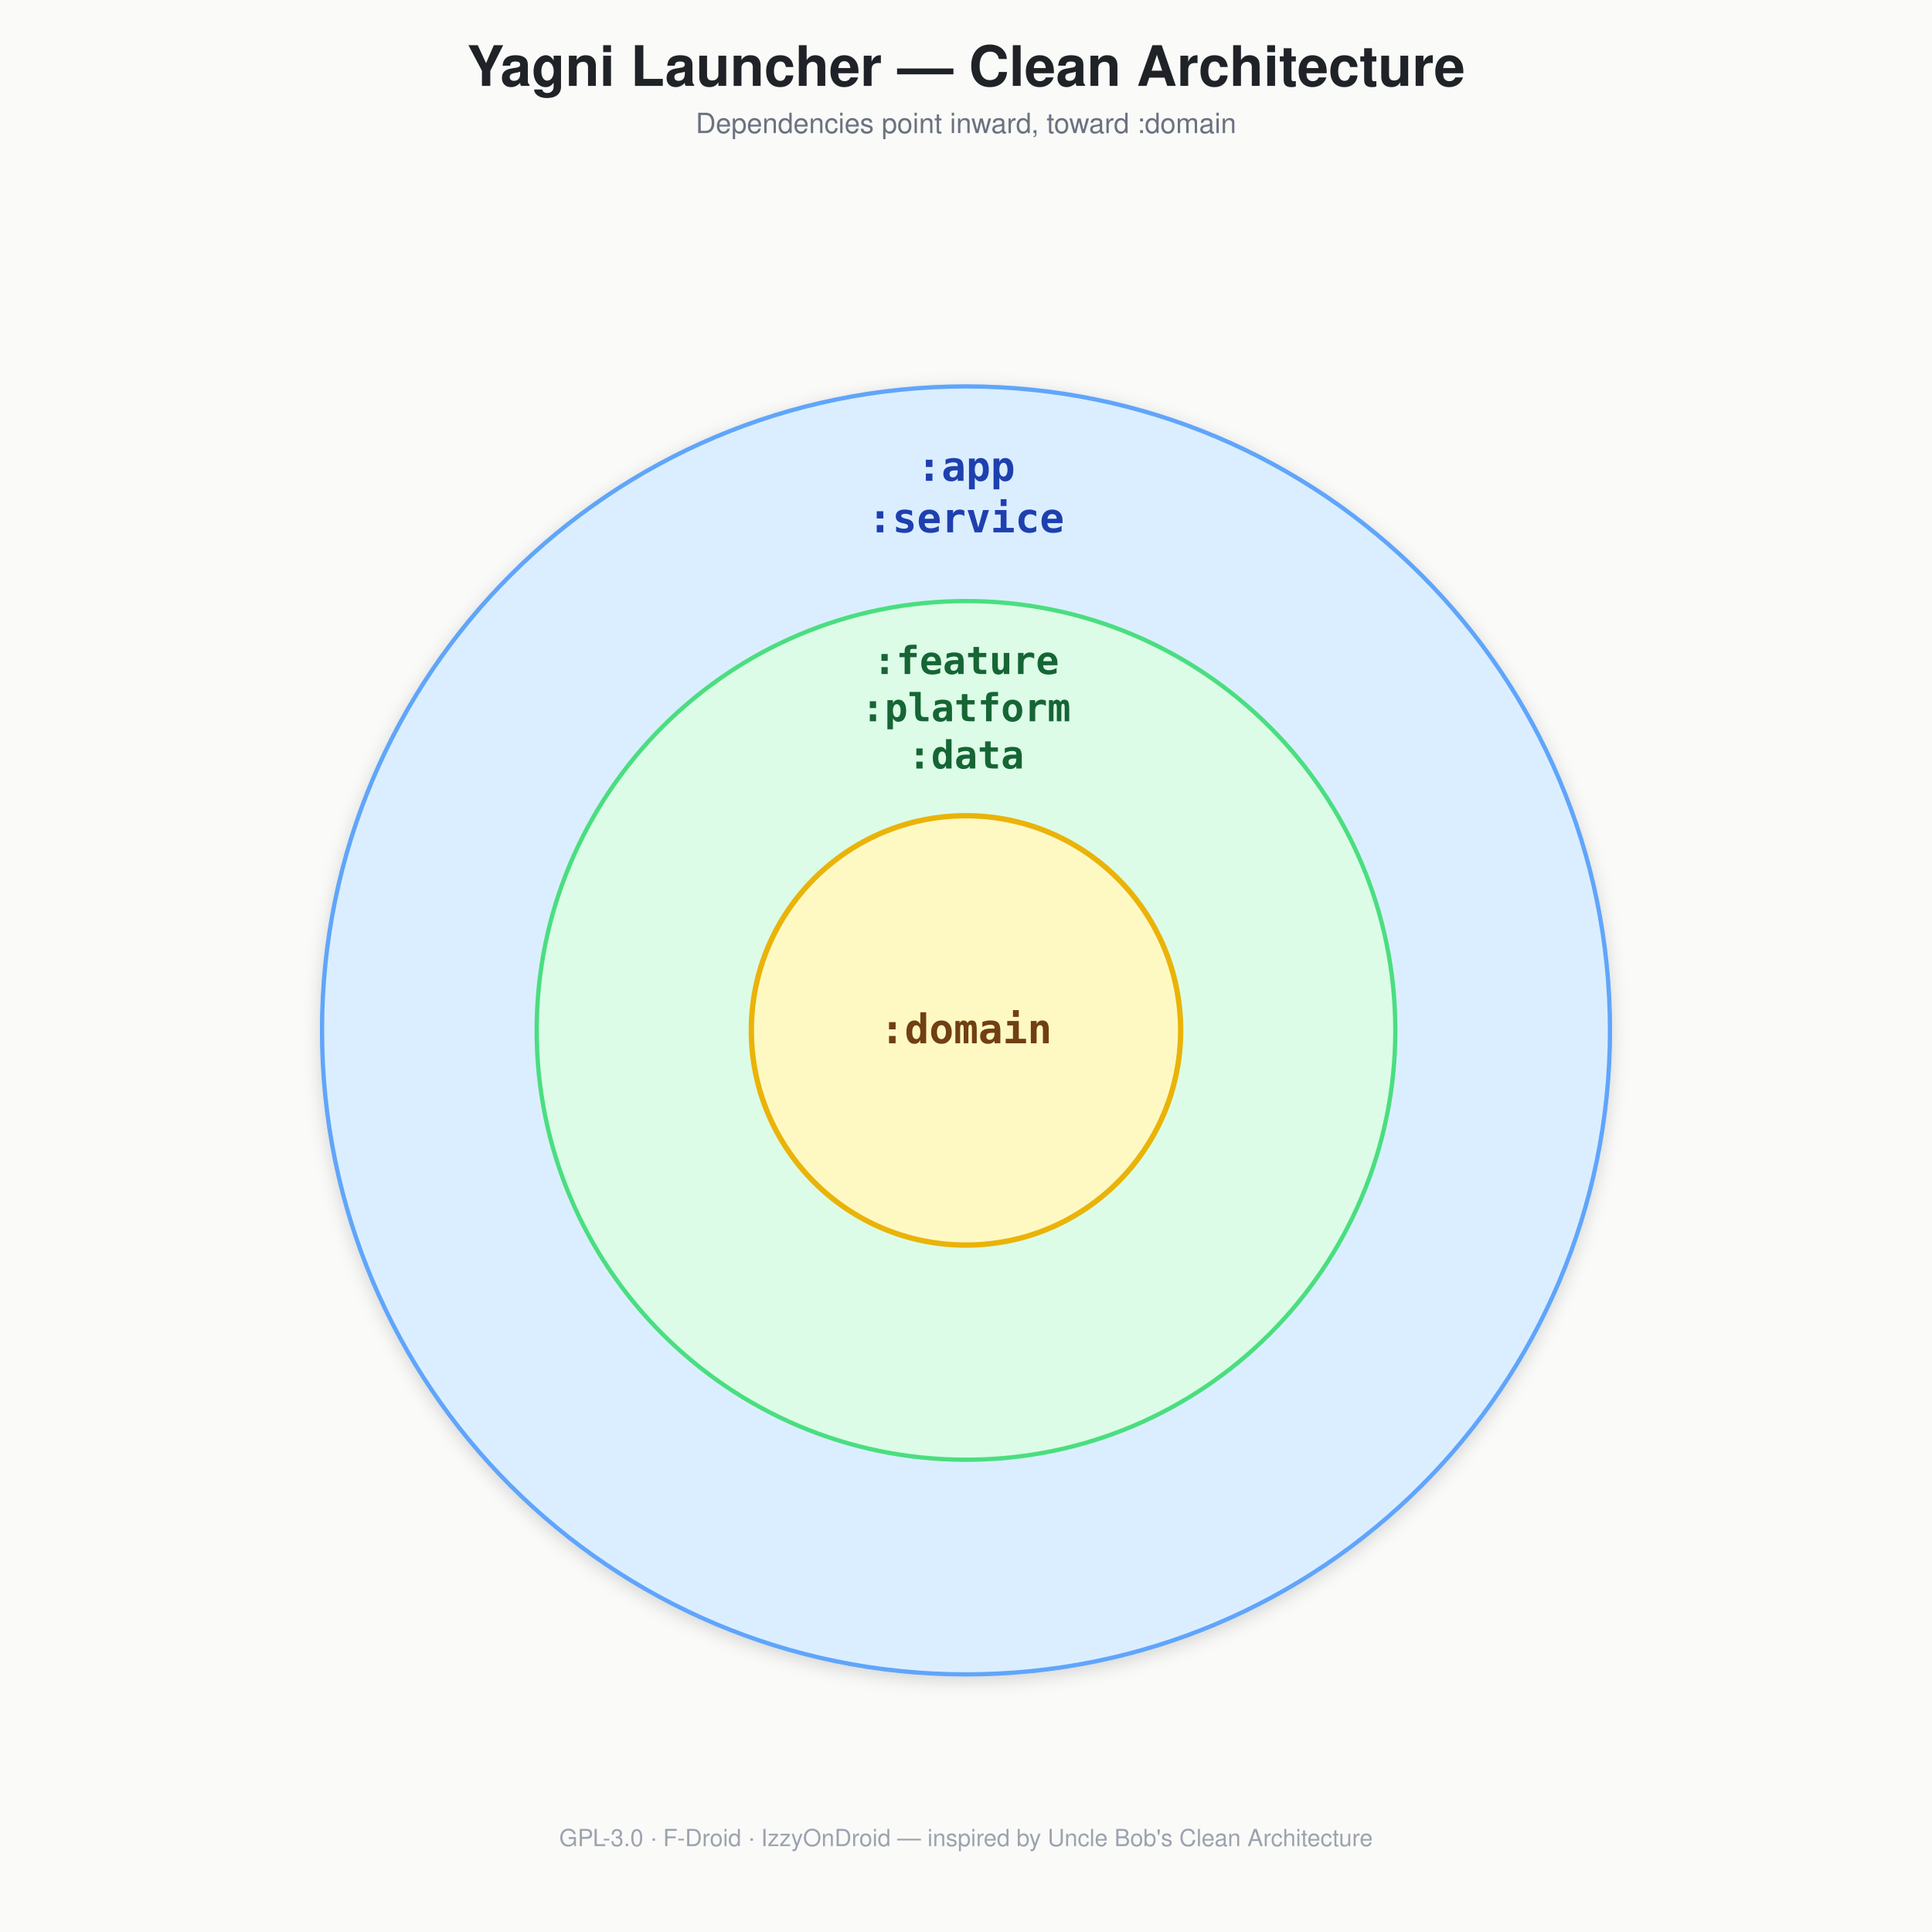
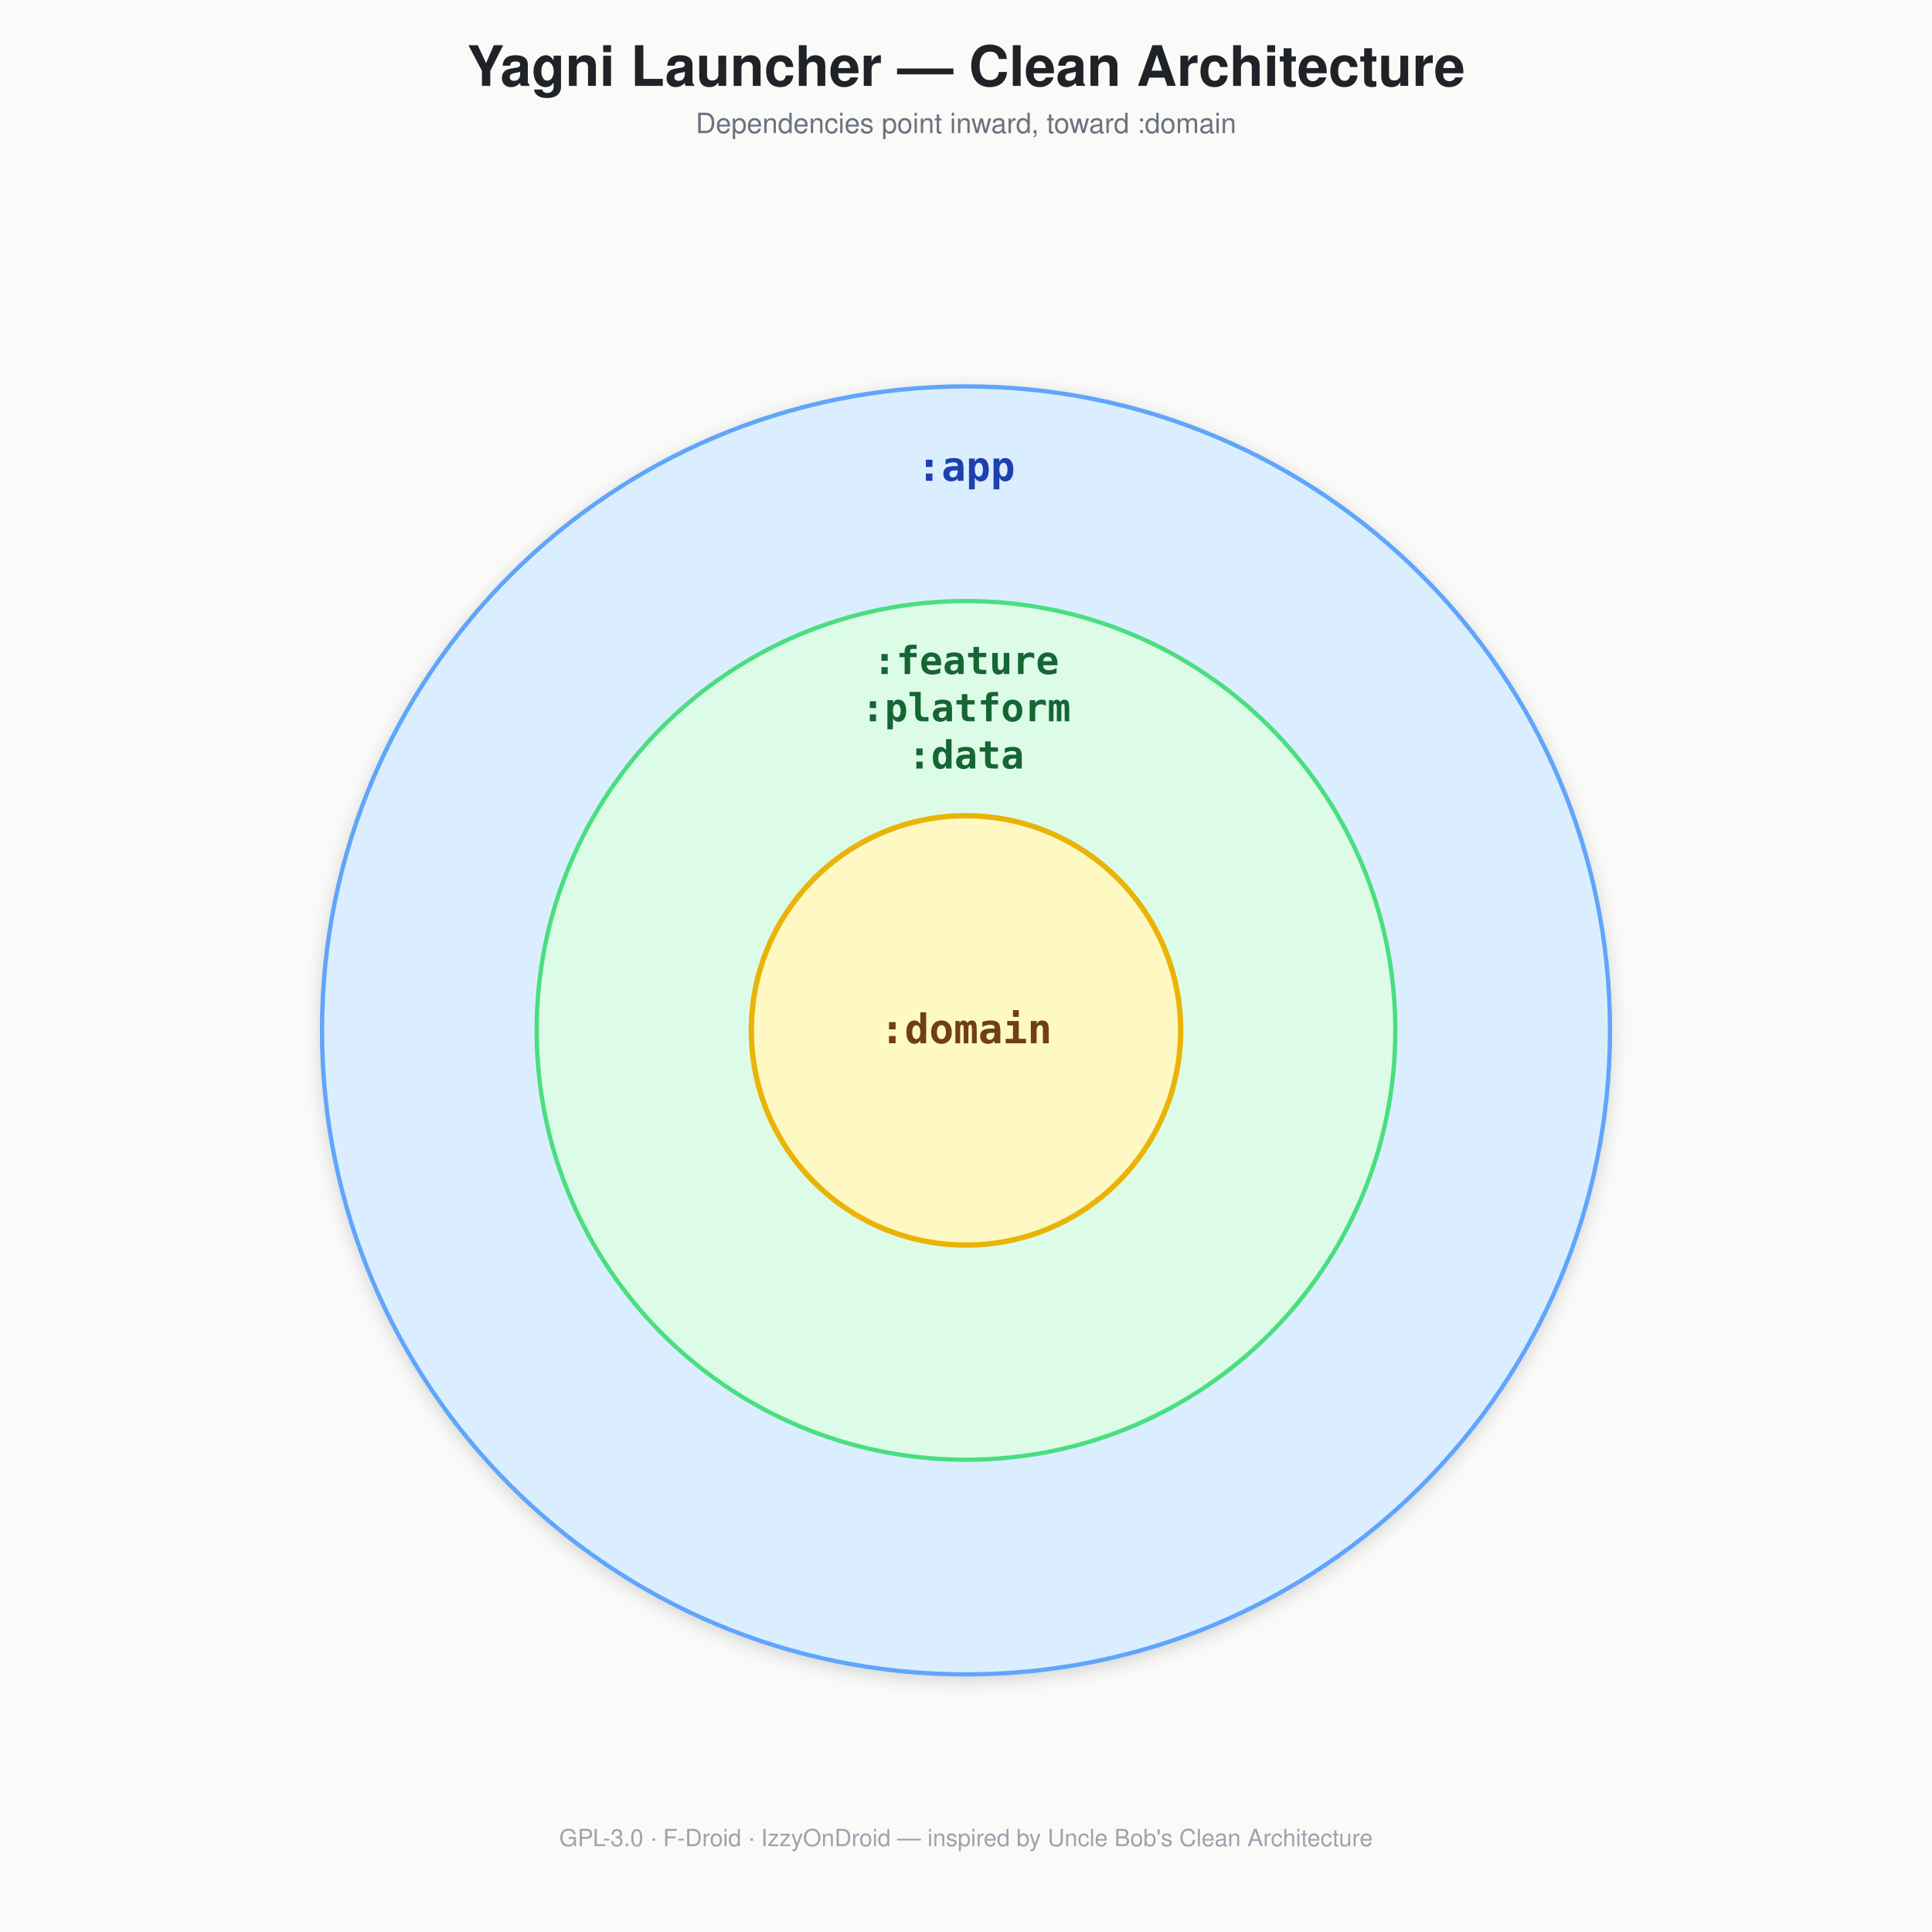
<svg xmlns="http://www.w3.org/2000/svg" viewBox="0 0 900 900" font-family="Helvetica, Arial, sans-serif">
  <defs>
    <filter id="softShadow" x="-30%" y="-30%" width="160%" height="160%">
      <feDropShadow dx="0" dy="2" stdDeviation="4" flood-color="#000000" flood-opacity="0.15" />
    </filter>
  </defs>
  <rect x="0" y="0" width="900" height="900" fill="#fafaf8" />
  <text x="450" y="40" text-anchor="middle" font-size="26" font-weight="700" fill="#1f2328">Yagni Launcher — Clean Architecture</text>
  <text x="450" y="62" text-anchor="middle" font-size="13" fill="#6b7280">Dependencies point inward, toward :domain</text>
  <circle cx="450" cy="480" r="300" fill="#dbeeff" stroke="#60a5fa" stroke-width="2" filter="url(#softShadow)" />
  <circle cx="450" cy="480" r="200" fill="#dcfce7" stroke="#4ade80" stroke-width="2" />
  <circle cx="450" cy="480" r="100" fill="#fef9c3" stroke="#eab308" stroke-width="2.5" />
  <text x="450" y="224" text-anchor="middle" font-family="Consolas, Monaco, monospace" font-size="19" font-weight="700" fill="#1e40af">:app</text>
-   <text x="450" y="248" text-anchor="middle" font-family="Consolas, Monaco, monospace" font-size="19" font-weight="700" fill="#1e40af">:service</text>
  <text x="450" y="314" text-anchor="middle" font-family="Consolas, Monaco, monospace" font-size="18" font-weight="700" fill="#166534">:feature</text>
  <text x="450" y="336" text-anchor="middle" font-family="Consolas, Monaco, monospace" font-size="18" font-weight="700" fill="#166534">:platform</text>
  <text x="450" y="358" text-anchor="middle" font-family="Consolas, Monaco, monospace" font-size="18" font-weight="700" fill="#166534">:data</text>
  <text x="450" y="486" text-anchor="middle" font-family="Consolas, Monaco, monospace" font-size="19" font-weight="700" fill="#713f12">:domain</text>
  <text x="450" y="860" text-anchor="middle" font-size="11" fill="#9ca3af">GPL-3.0 · F-Droid · IzzyOnDroid — inspired by Uncle Bob's Clean Architecture</text>
</svg>
